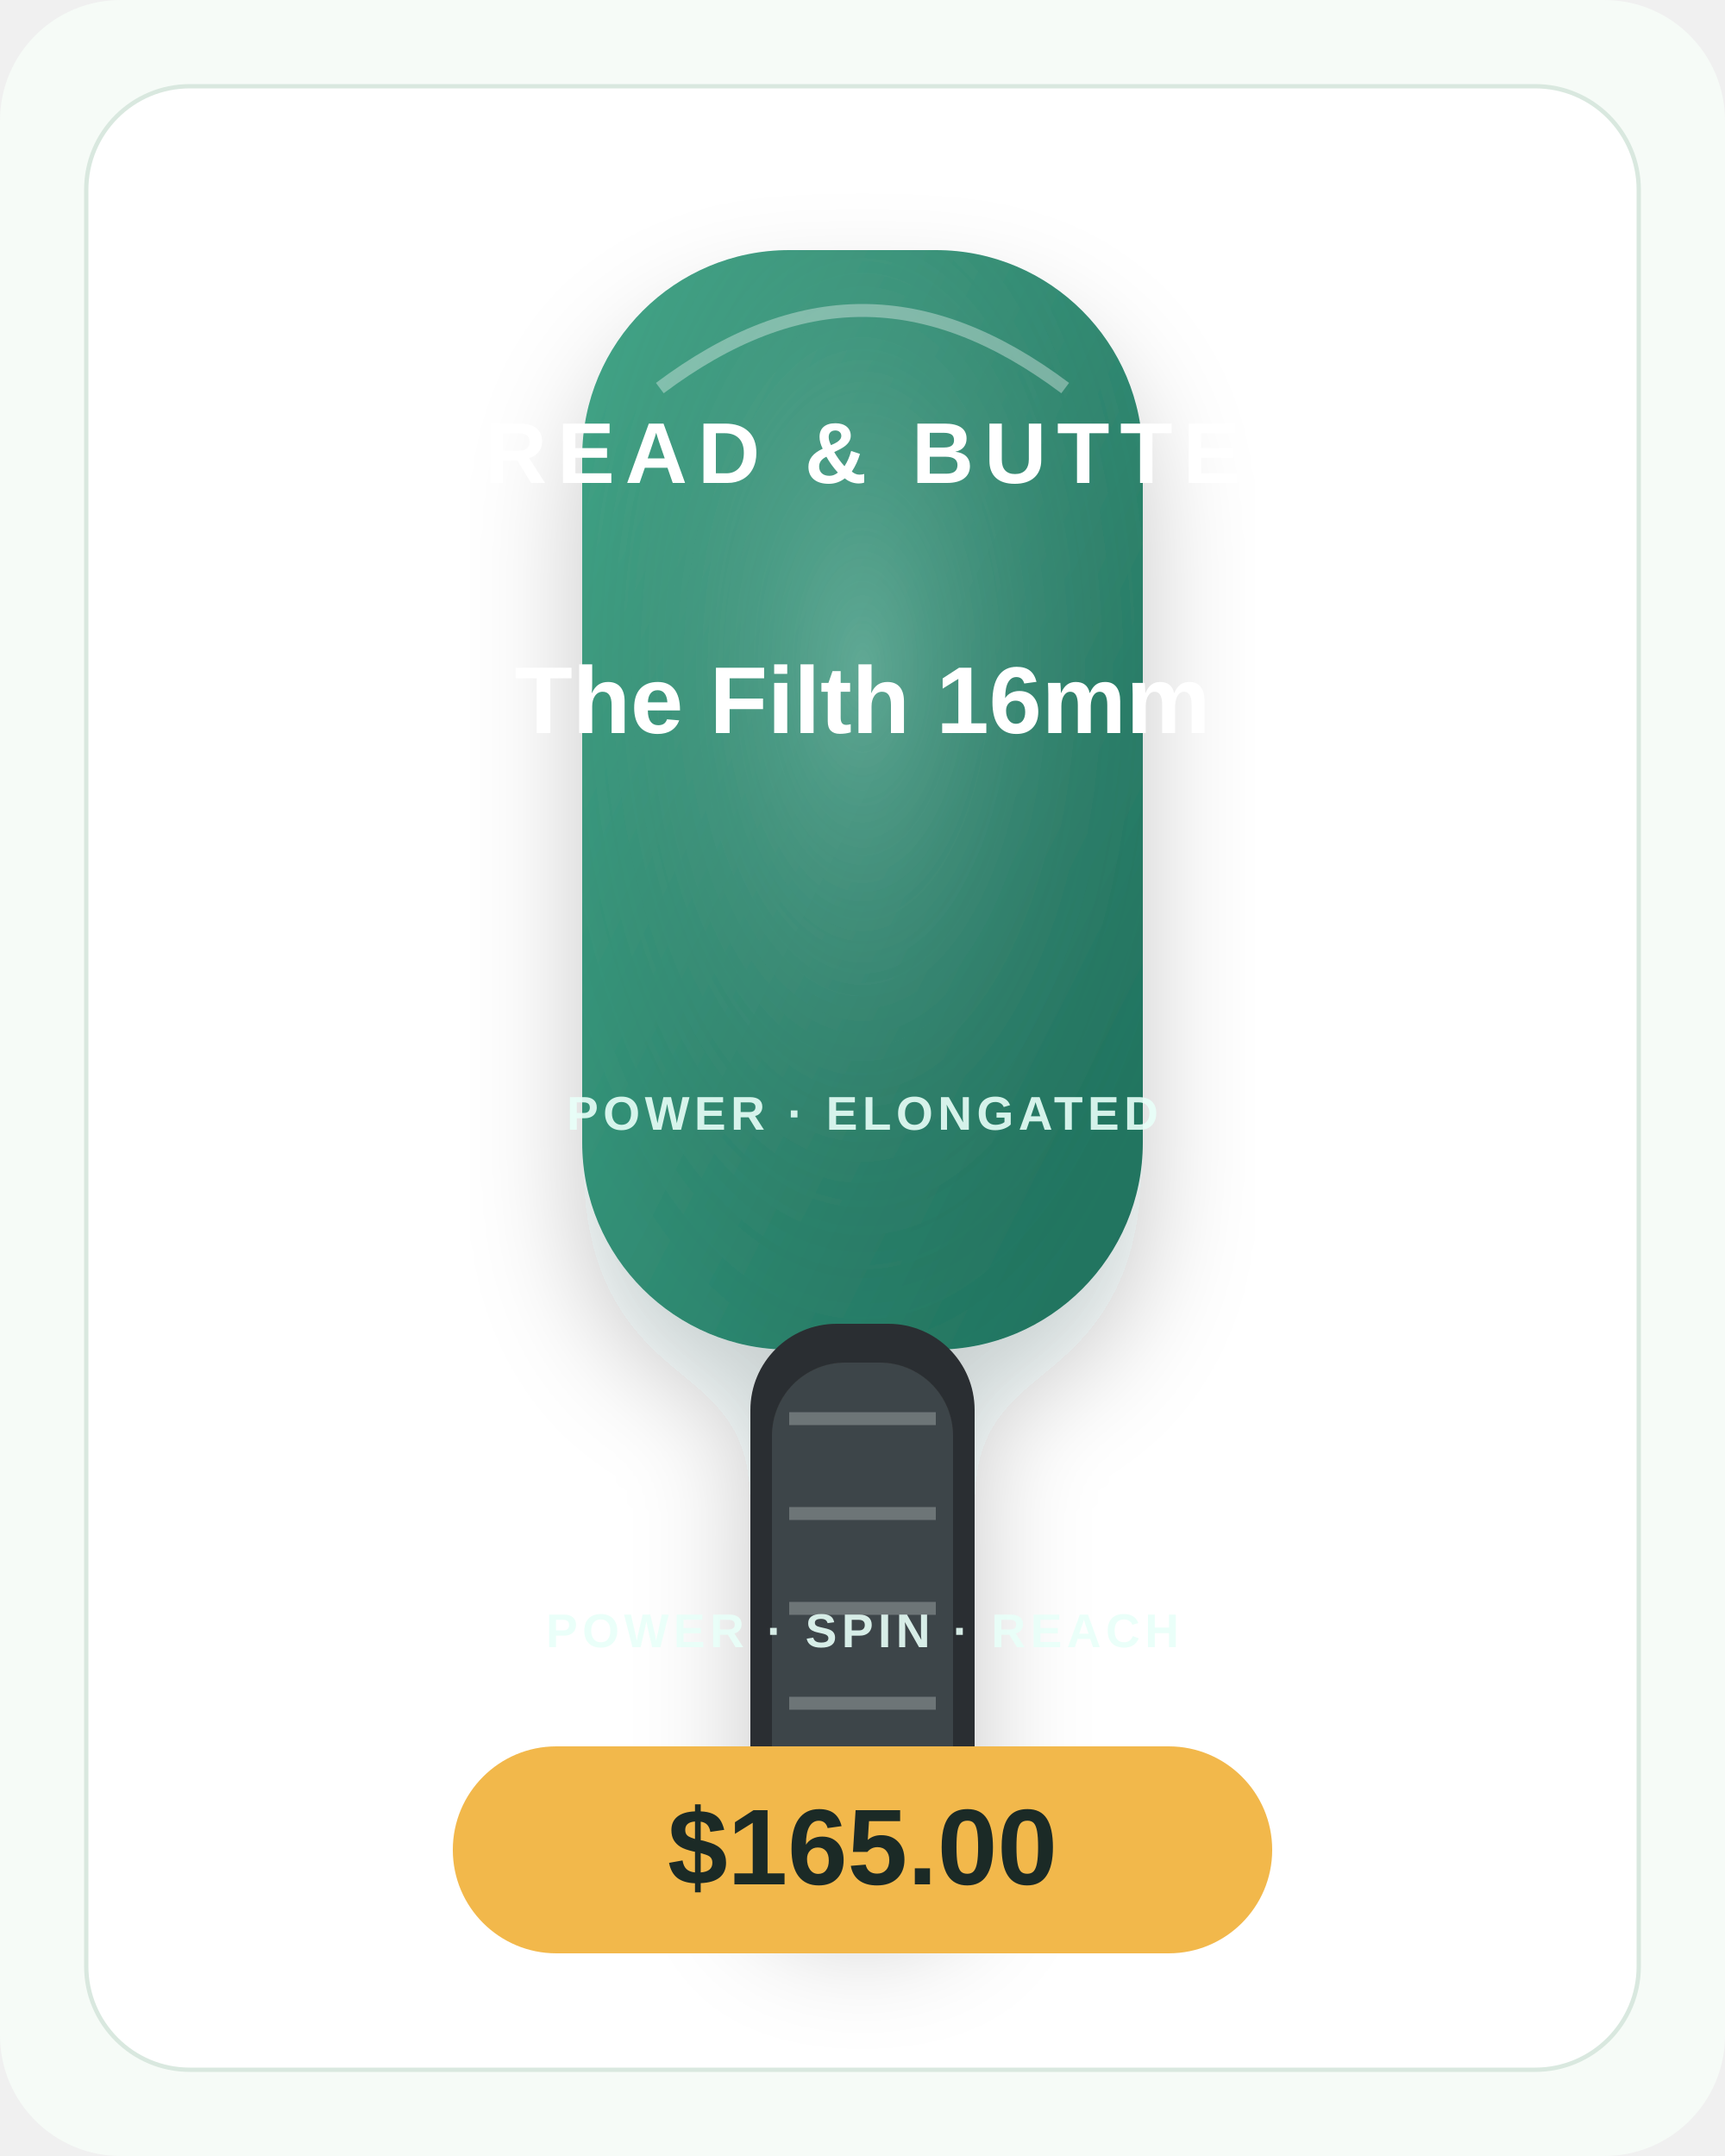
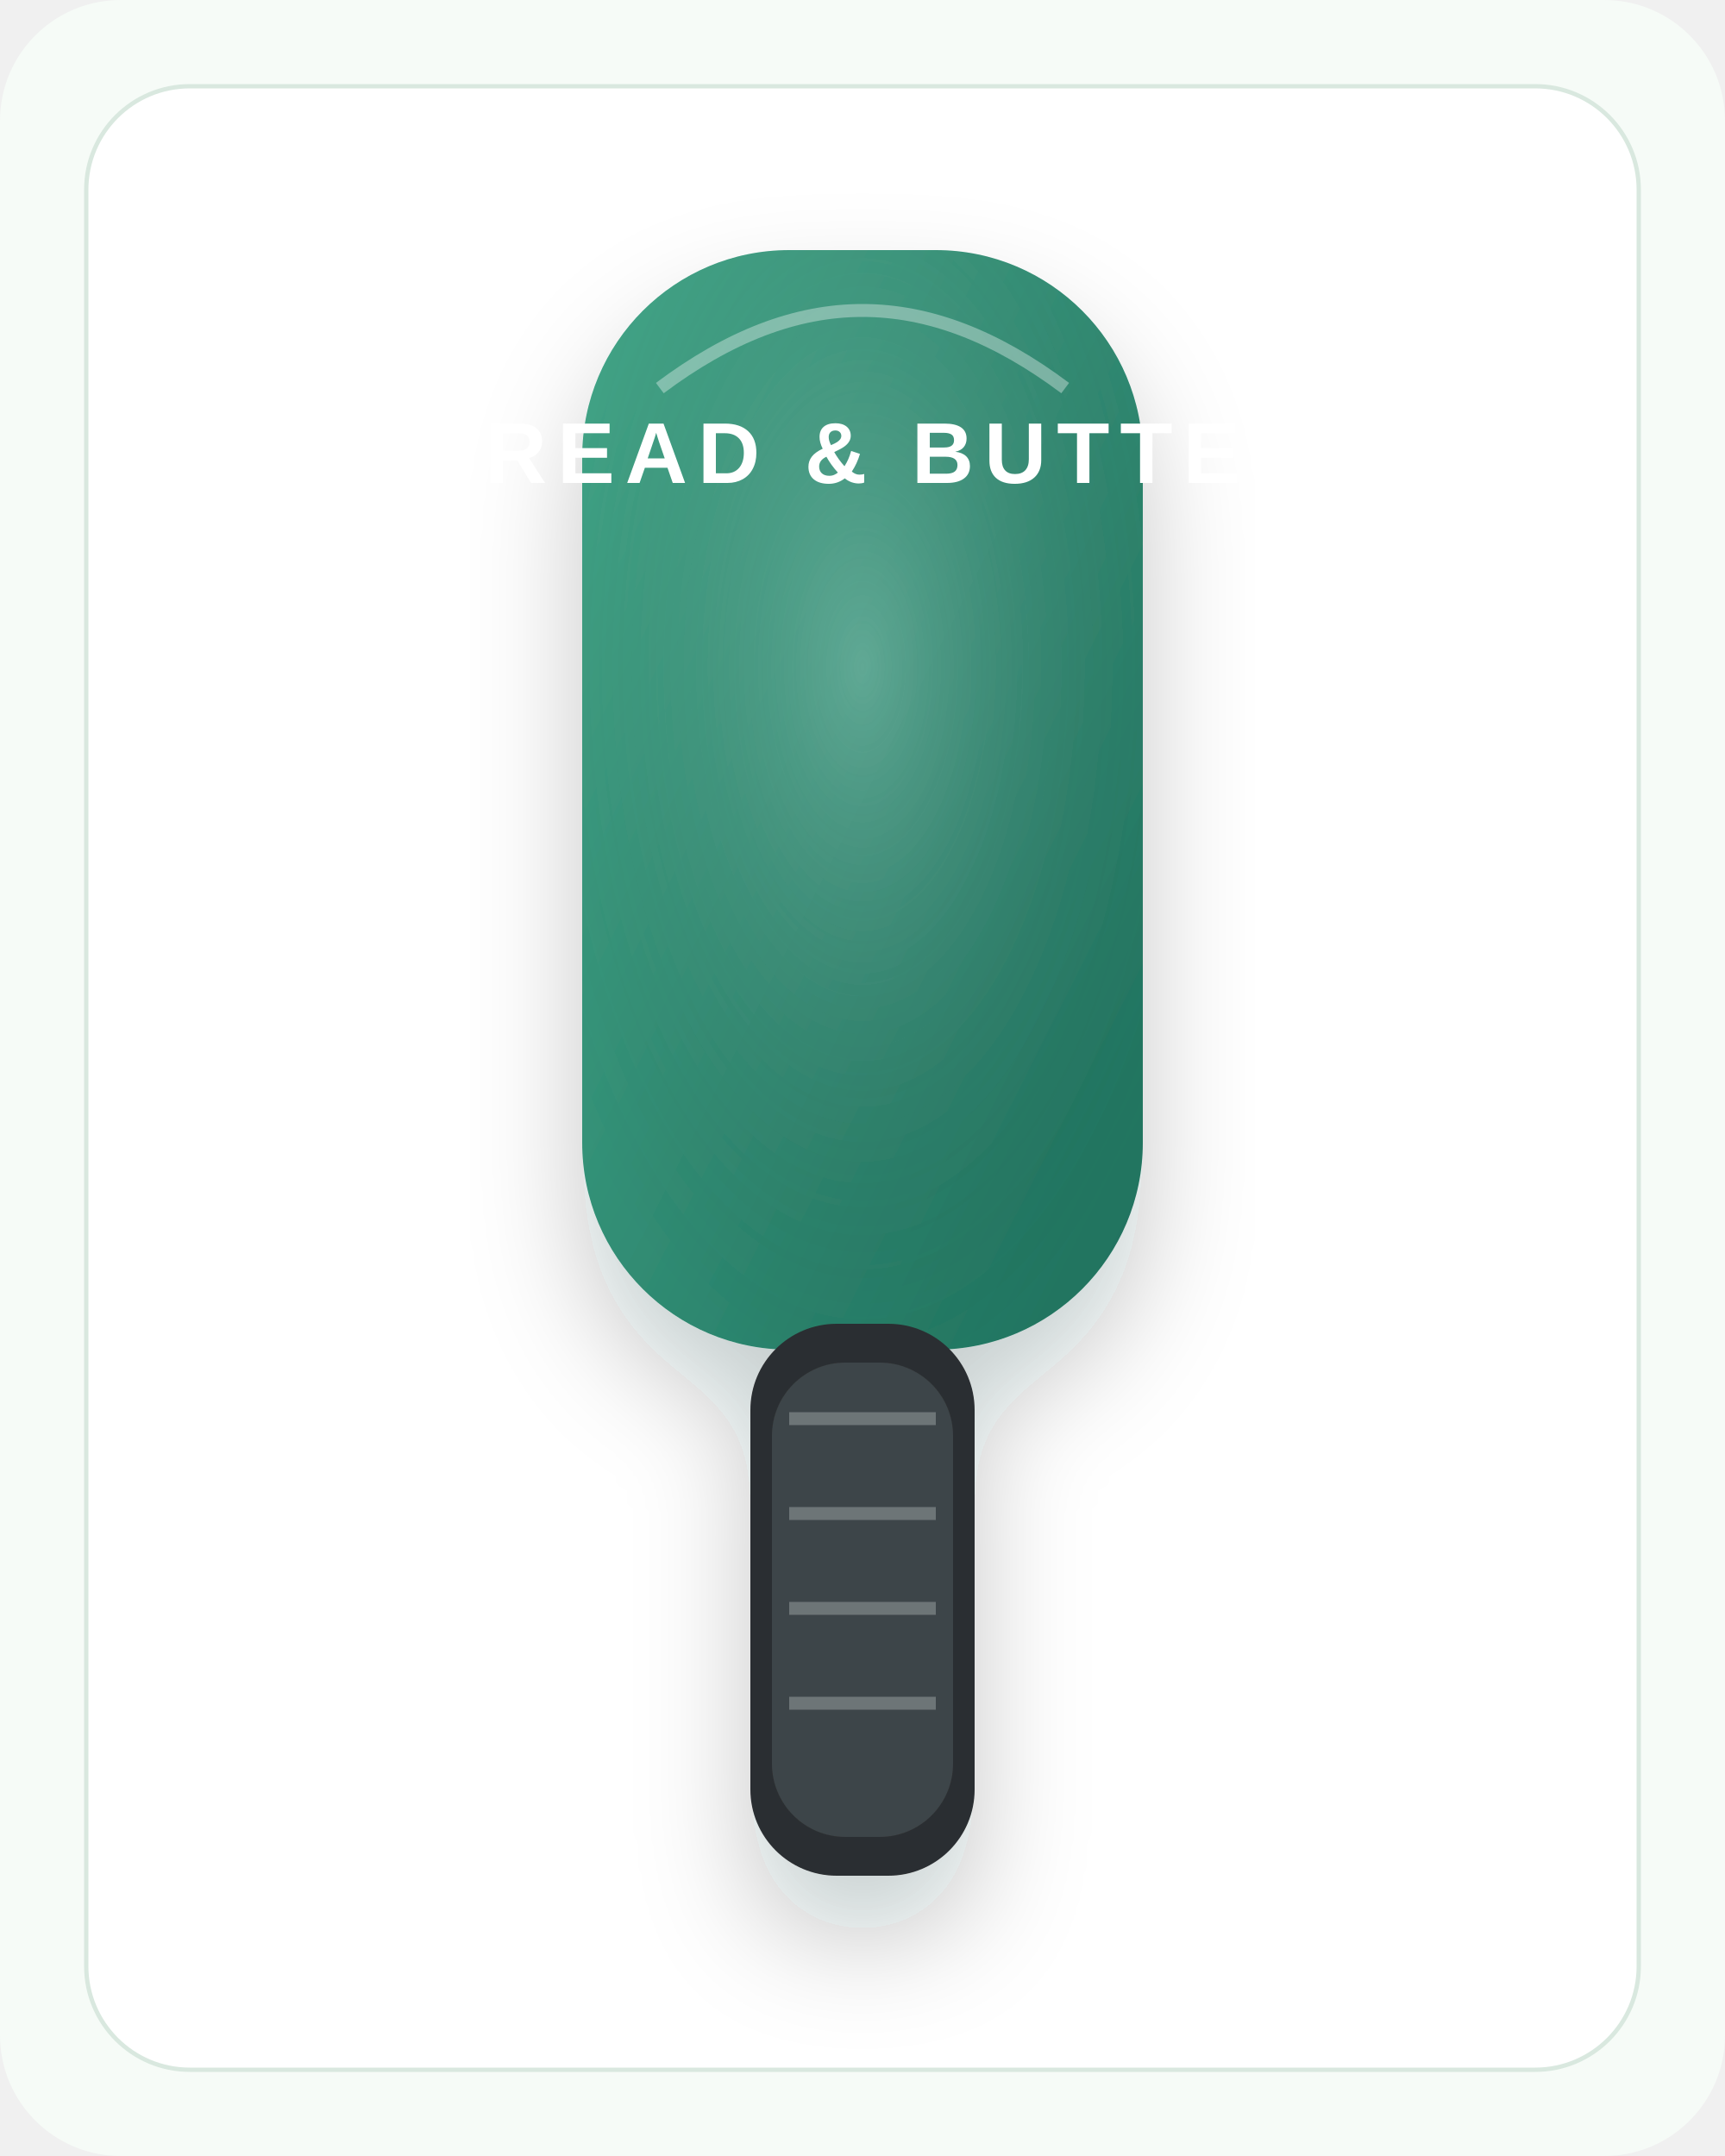
<svg xmlns="http://www.w3.org/2000/svg" width="720" height="900" viewBox="0 0 400 500" role="img" aria-labelledby="title desc">
  <defs>
    <linearGradient id="g" x1="0" y1="0" x2="1" y2="1">
      <stop offset="0" stop-color="#43aa8b" />
      <stop offset="1" stop-color="#1e6f5c" />
    </linearGradient>
    <radialGradient id="spot" cx="50%" cy="38%" r="65%">
      <stop offset="0" stop-color="#fff" stop-opacity=".22" />
      <stop offset="1" stop-color="#000" stop-opacity="0" />
    </radialGradient>
    <filter id="shadow" x="-20%" y="-20%" width="140%" height="140%">
      <feDropShadow dx="0" dy="14" stdDeviation="13" flood-color="#14231f" flood-opacity=".22" />
    </filter>
    <style>
    .brand{font:700 20px Arial,sans-serif;letter-spacing:.12em;fill:#ffffff;text-anchor:middle}
    .model{font:800 22px Arial,sans-serif;fill:#ffffff;text-anchor:middle}
    .small{font:700 11px Arial,sans-serif;letter-spacing:.10em;fill:#e8fff8;text-anchor:middle;opacity:.9}
    .price{font:900 25px Arial,sans-serif;fill:#1b2a26;text-anchor:middle}
  </style>
  </defs>
  <rect width="400" height="500" rx="28" fill="#f6fbf7" />
  <rect x="20" y="20" width="360" height="460" rx="24" fill="#ffffff" stroke="#d9e8df" />
  <g filter="url(#shadow)">
    <rect x="135.0" y="58" width="130" height="255" rx="48" fill="url(#g)" />
    <rect x="135.0" y="58" width="130" height="255" rx="48" fill="url(#spot)" />
    <path d="M153.0 90 C 185.0 66, 215.0 66, 247.0 90" fill="none" stroke="#fff" stroke-opacity=".35" stroke-width="3" />
    <rect x="174" y="307" width="52" height="128" rx="20" fill="#2c2f31" />
    <rect x="179" y="316" width="42" height="110" rx="17" fill="#3d4448" />
    <path d="M183 329 h34 M183 351 h34 M183 373 h34 M183 395 h34" stroke="#eaf4f1" stroke-opacity=".28" stroke-width="3" />
  </g>
  <text x="200" y="112" class="brand">BREAD &amp; BUTTER</text>
-   <text x="200" y="170" class="model">The Filth 16mm</text>
-   <text x="200" y="262" class="small">POWER · ELONGATED</text>
-   <rect x="105" y="405" width="190" height="48" rx="24" fill="#f2b84b" />
-   <text x="200" y="437" class="price">$165.00</text>
-   <text x="200" y="382" class="small" fill="#1e6f5c">POWER · SPIN · REACH</text>
</svg>
